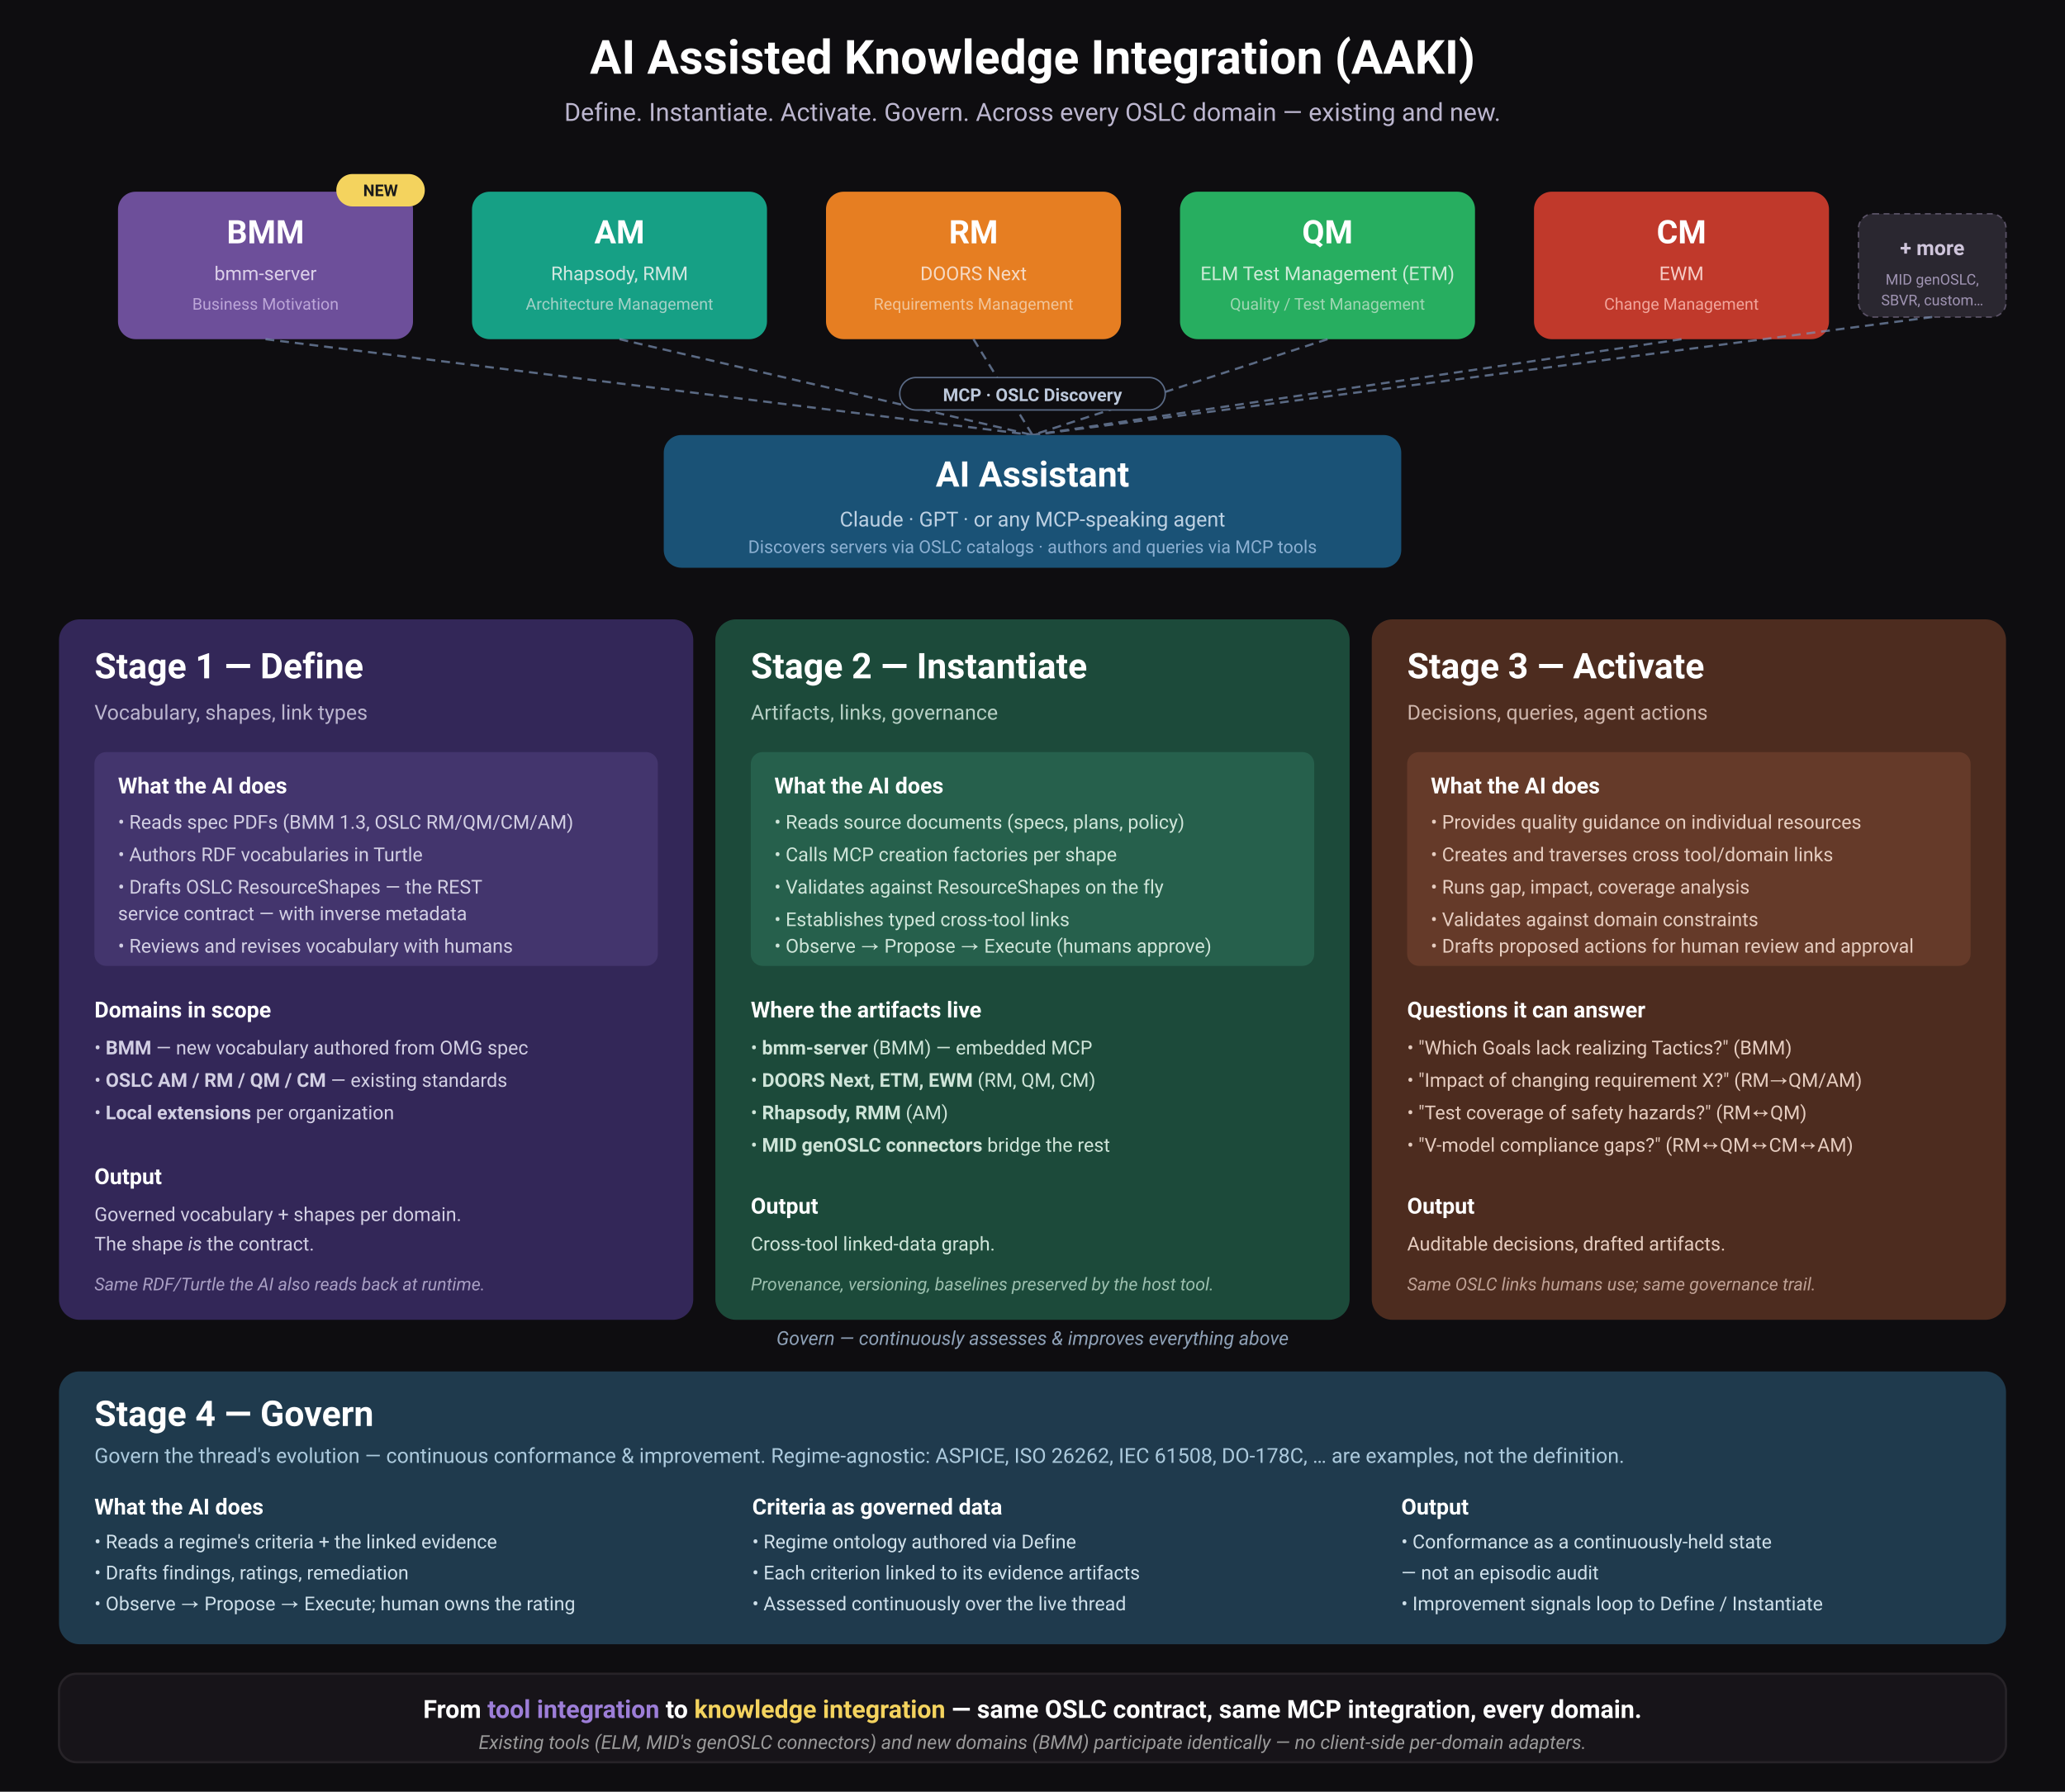
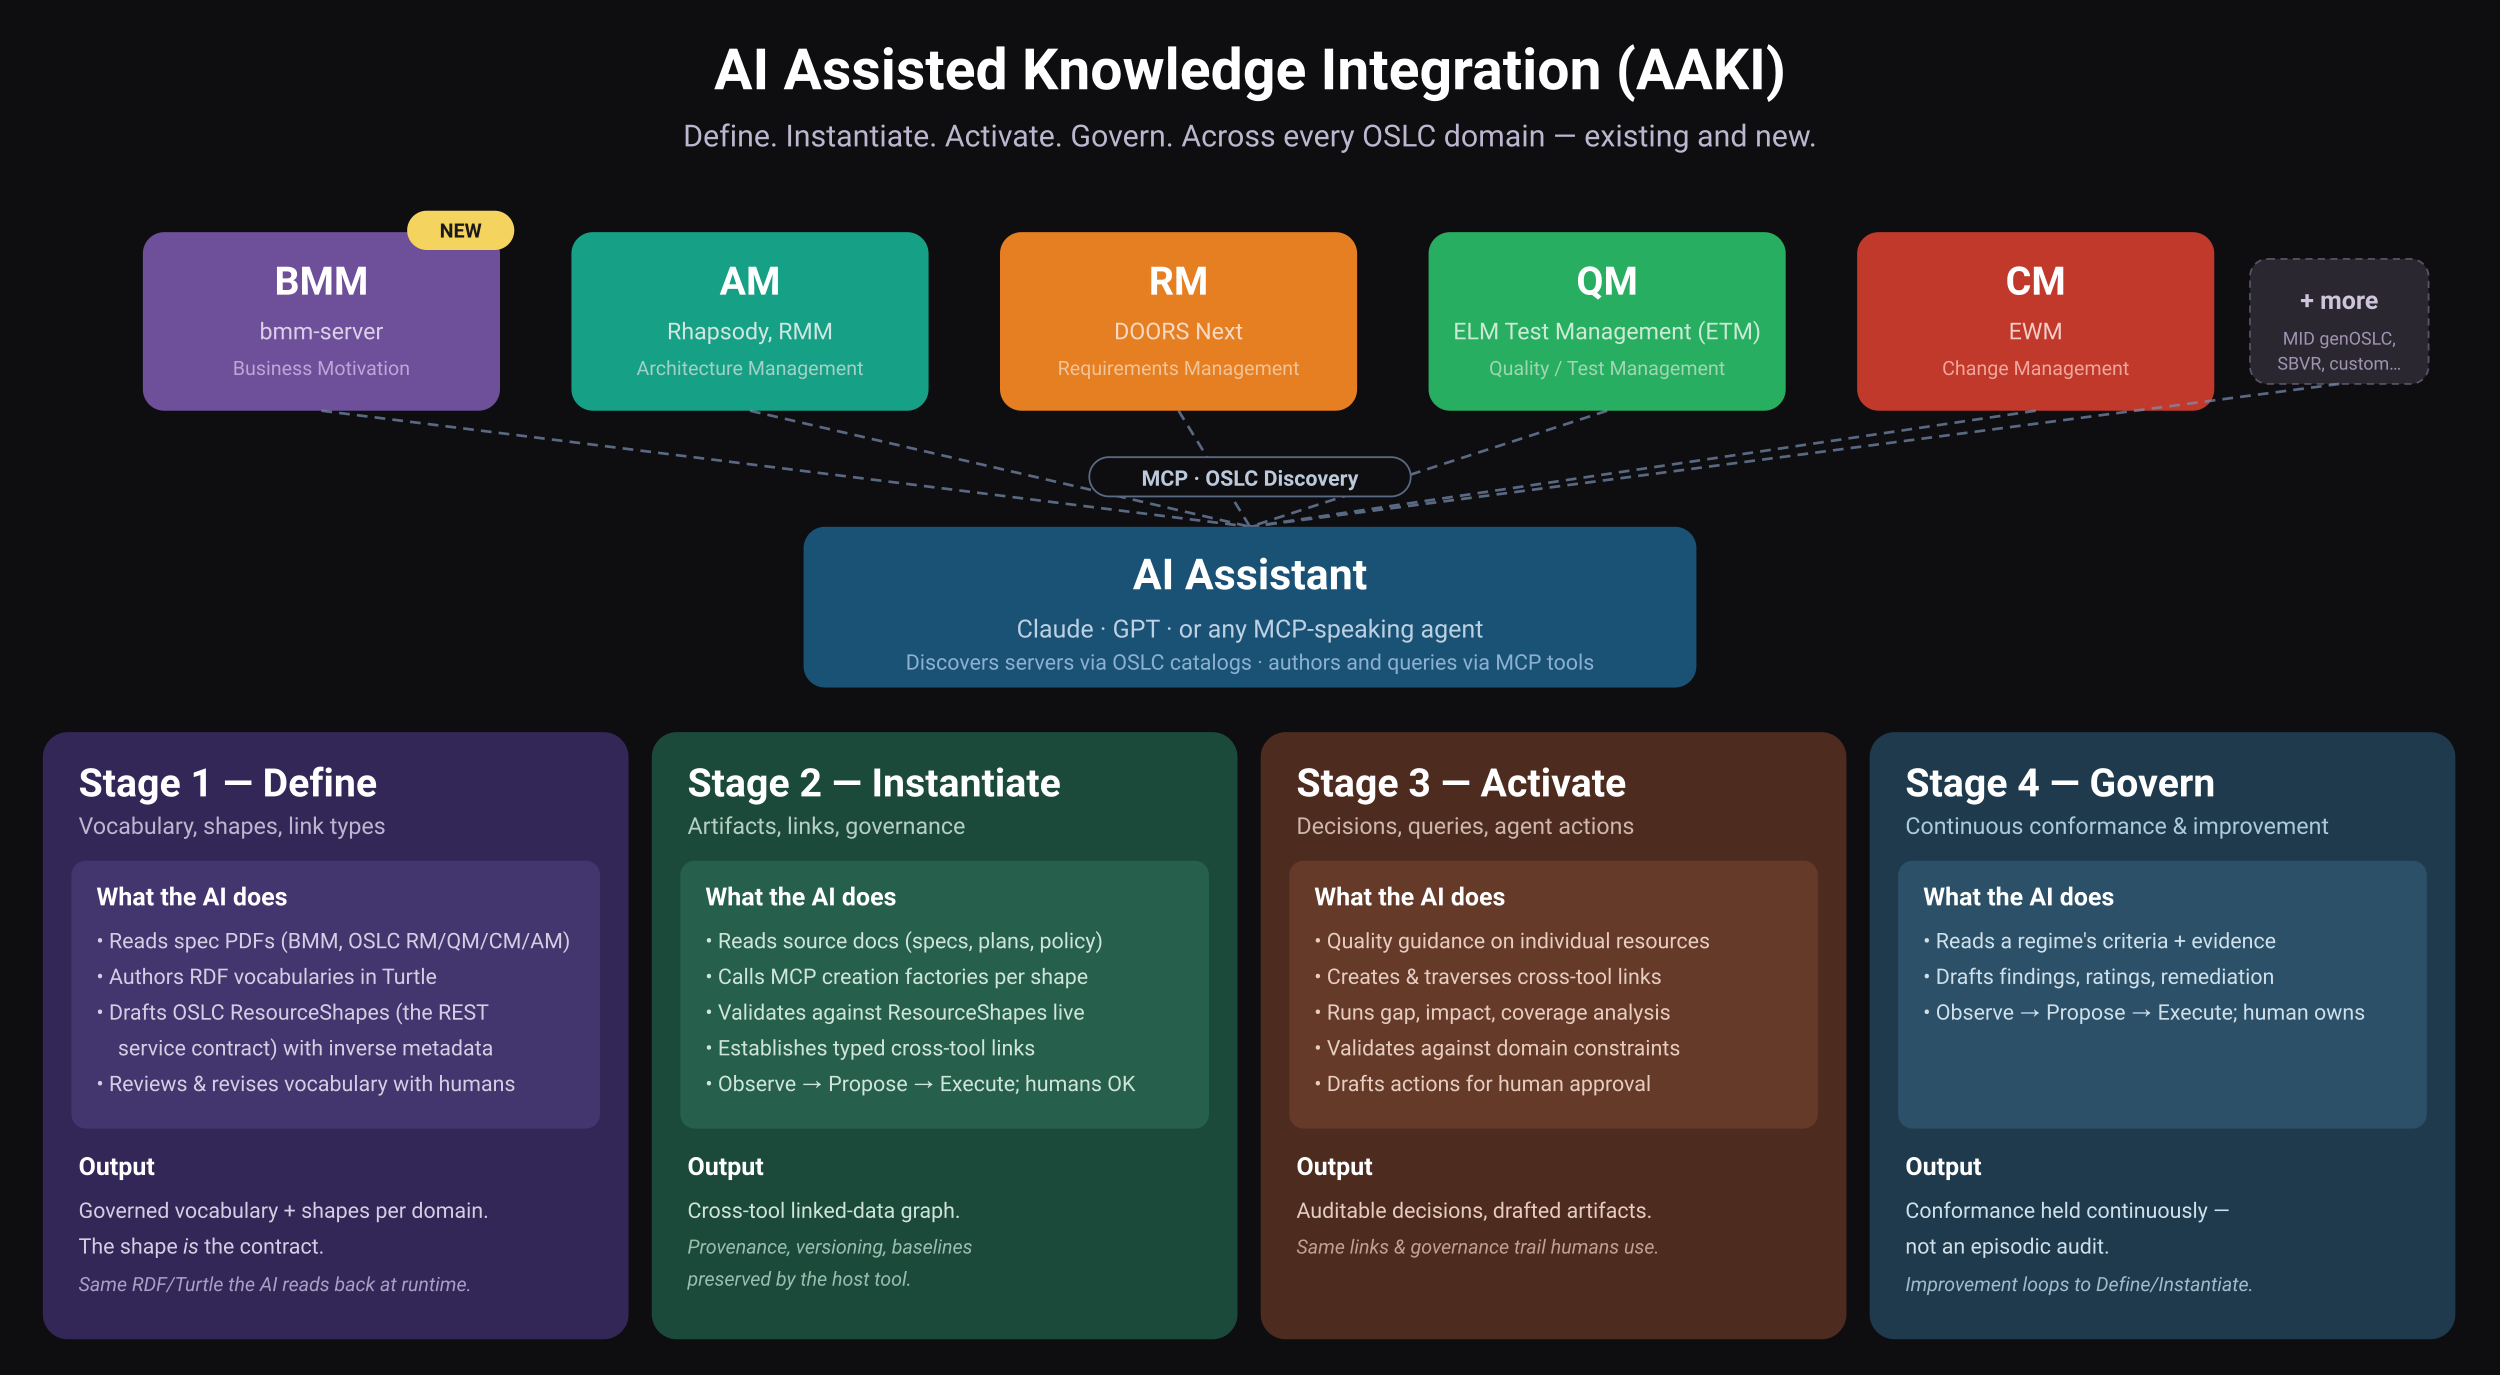
- <svg xmlns="http://www.w3.org/2000/svg" viewBox="0 0 1400 1215" font-family="-apple-system, BlinkMacSystemFont, 'Segoe UI', Roboto, Helvetica, Arial, sans-serif">
+ <svg xmlns="http://www.w3.org/2000/svg" viewBox="0 0 1400 770" font-family="-apple-system, BlinkMacSystemFont, 'Segoe UI', Roboto, Helvetica, Arial, sans-serif">
  <defs>
    <marker id="dot" viewBox="0 0 8 8" refX="4" refY="4" markerWidth="6" markerHeight="6">
      <circle cx="4" cy="4" r="3" fill="#7a90b3" />
    </marker>
  </defs>
-   <rect width="1400" height="1215" fill="#0e0d10" />
+   <rect width="1400" height="770" fill="#0e0d10" />
  <text x="700" y="50" fill="#ffffff" font-size="32" font-weight="700" text-anchor="middle">AI Assisted Knowledge Integration (AAKI)</text>
  <text x="700" y="82" fill="#bcb6cf" font-size="17" text-anchor="middle">Define. Instantiate. Activate. Govern. Across every OSLC domain — existing and new.</text>
  <g font-family="-apple-system, BlinkMacSystemFont, 'Segoe UI', Roboto, sans-serif">
    <g transform="translate(80, 130)">
      <rect width="200" height="100" rx="12" fill="#6d4f9a" />
      <rect x="148" y="-12" width="60" height="22" rx="11" fill="#f4d35e" />
      <text x="178" y="3" fill="#1a1a1a" font-size="11" font-weight="700" text-anchor="middle">NEW</text>
      <text x="100" y="35" fill="#ffffff" font-size="22" font-weight="700" text-anchor="middle">BMM</text>
      <text x="100" y="60" fill="#dcd0e9" font-size="13" text-anchor="middle">bmm-server</text>
      <text x="100" y="80" fill="#bca6d8" font-size="11" text-anchor="middle">Business Motivation</text>
    </g>
    <g transform="translate(320, 130)">
      <rect width="200" height="100" rx="12" fill="#16a085" />
      <text x="100" y="35" fill="#ffffff" font-size="22" font-weight="700" text-anchor="middle">AM</text>
      <text x="100" y="60" fill="#cfe7e0" font-size="13" text-anchor="middle">Rhapsody, RMM</text>
      <text x="100" y="80" fill="#a3d1c7" font-size="11" text-anchor="middle">Architecture Management</text>
    </g>
    <g transform="translate(560, 130)">
      <rect width="200" height="100" rx="12" fill="#e67e22" />
      <text x="100" y="35" fill="#ffffff" font-size="22" font-weight="700" text-anchor="middle">RM</text>
      <text x="100" y="60" fill="#f6dac4" font-size="13" text-anchor="middle">DOORS Next</text>
      <text x="100" y="80" fill="#f1c498" font-size="11" text-anchor="middle">Requirements Management</text>
    </g>
    <g transform="translate(800, 130)">
      <rect width="200" height="100" rx="12" fill="#27ae60" />
      <text x="100" y="35" fill="#ffffff" font-size="22" font-weight="700" text-anchor="middle">QM</text>
      <text x="100" y="60" fill="#ccebd6" font-size="13" text-anchor="middle">ELM Test Management (ETM)</text>
      <text x="100" y="80" fill="#a0d6b3" font-size="11" text-anchor="middle">Quality / Test Management</text>
    </g>
    <g transform="translate(1040, 130)">
      <rect width="200" height="100" rx="12" fill="#c0392b" />
      <text x="100" y="35" fill="#ffffff" font-size="22" font-weight="700" text-anchor="middle">CM</text>
      <text x="100" y="60" fill="#f6cdc7" font-size="13" text-anchor="middle">EWM</text>
      <text x="100" y="80" fill="#f1a59b" font-size="11" text-anchor="middle">Change Management</text>
    </g>
    <g transform="translate(1260, 145)">
      <rect width="100" height="70" rx="10" fill="#2a2730" stroke="#5a5266" stroke-dasharray="4,3" />
      <text x="50" y="28" fill="#cfc5db" font-size="14" font-weight="700" text-anchor="middle">+ more</text>
      <text x="50" y="48" fill="#a094b3" font-size="10" text-anchor="middle">MID genOSLC,</text>
      <text x="50" y="62" fill="#a094b3" font-size="10" text-anchor="middle">SBVR, custom…</text>
    </g>
  </g>
  <g stroke="#7a90b3" stroke-width="1.5" fill="none" opacity="0.7">
    <line x1="180" y1="230" x2="700" y2="295" stroke-dasharray="6,4" />
    <line x1="420" y1="230" x2="700" y2="295" stroke-dasharray="6,4" />
    <line x1="660" y1="230" x2="700" y2="295" stroke-dasharray="6,4" />
    <line x1="900" y1="230" x2="700" y2="295" stroke-dasharray="6,4" />
    <line x1="1140" y1="230" x2="700" y2="295" stroke-dasharray="6,4" />
    <line x1="1310" y1="215" x2="700" y2="295" stroke-dasharray="6,4" />
  </g>
  <g transform="translate(700, 270)">
    <rect x="-90" y="-14" width="180" height="22" rx="11" fill="#0e0d10" stroke="#5a6a85" />
    <text y="2" fill="#bcc8db" font-size="12" font-weight="600" text-anchor="middle">MCP · OSLC Discovery</text>
  </g>
  <g transform="translate(450, 295)">
    <rect width="500" height="90" rx="12" fill="#1a5276" />
    <text x="250" y="35" fill="#ffffff" font-size="24" font-weight="700" text-anchor="middle">AI Assistant</text>
    <text x="250" y="62" fill="#bdd1e3" font-size="14" text-anchor="middle">Claude · GPT · or any MCP-speaking agent</text>
    <text x="250" y="80" fill="#8cb0d2" font-size="12" text-anchor="middle">Discovers servers via OSLC catalogs · authors and queries via MCP tools</text>
  </g>
-   <g transform="translate(40, 420)">
-     <rect width="430" height="475" rx="14" fill="#332758" />
-     <text x="24" y="40" fill="#ffffff" font-size="24" font-weight="700">Stage 1 — Define</text>
-     <text x="24" y="68" fill="#bcb6cf" font-size="14">Vocabulary, shapes, link types</text>
-     <rect x="24" y="90" width="382" height="145" rx="8" fill="#43356d" />
-     <text x="40" y="118" fill="#ffffff" font-size="15" font-weight="700">What the AI does</text>
-     <text x="40" y="142" fill="#d2cfe3" font-size="13">• Reads spec PDFs (BMM 1.3, OSLC RM/QM/CM/AM)</text>
-     <text x="40" y="164" fill="#d2cfe3" font-size="13">• Authors RDF vocabularies in Turtle</text>
-     <text x="40" y="186" fill="#d2cfe3" font-size="13">• Drafts OSLC ResourceShapes — the REST</text>
-     <text x="40" y="204" fill="#d2cfe3" font-size="13">  service contract — with inverse metadata</text>
-     <text x="40" y="226" fill="#d2cfe3" font-size="13">• Reviews and revises vocabulary with humans</text>
-     <text x="24" y="270" fill="#ffffff" font-size="15" font-weight="700">Domains in scope</text>
-     <text x="24" y="295" fill="#d2cfe3" font-size="13">• <tspan font-weight="700">BMM</tspan> — new vocabulary authored from OMG spec</text>
-     <text x="24" y="317" fill="#d2cfe3" font-size="13">• <tspan font-weight="700">OSLC AM / RM / QM / CM</tspan> — existing standards</text>
-     <text x="24" y="339" fill="#d2cfe3" font-size="13">• <tspan font-weight="700">Local extensions</tspan> per organization</text>
-     <text x="24" y="383" fill="#ffffff" font-size="15" font-weight="700">Output</text>
-     <text x="24" y="408" fill="#d2cfe3" font-size="13">Governed vocabulary + shapes per domain.</text>
-     <text x="24" y="428" fill="#d2cfe3" font-size="13">The shape <tspan font-style="italic">is</tspan> the contract.</text>
-     <text x="24" y="455" fill="#a99fc4" font-size="12" font-style="italic">Same RDF/Turtle the AI also reads back at runtime.</text>
+   <g transform="translate(24, 410)">
+     <rect width="328" height="340" rx="14" fill="#332758" />
+     <text x="20" y="36" fill="#ffffff" font-size="22" font-weight="700">Stage 1 — Define</text>
+     <text x="20" y="57" fill="#bcb6cf" font-size="13">Vocabulary, shapes, link types</text>
+     <rect x="16" y="72" width="296" height="150" rx="8" fill="#43356d" />
+     <text x="30" y="97" fill="#ffffff" font-size="14" font-weight="700">What the AI does</text>
+     <text x="30" y="121" fill="#d2cfe3" font-size="12">• Reads spec PDFs (BMM, OSLC RM/QM/CM/AM)</text>
+     <text x="30" y="141" fill="#d2cfe3" font-size="12">• Authors RDF vocabularies in Turtle</text>
+     <text x="30" y="161" fill="#d2cfe3" font-size="12">• Drafts OSLC ResourceShapes (the REST</text>
+     <text x="42" y="181" fill="#d2cfe3" font-size="12">service contract) with inverse metadata</text>
+     <text x="30" y="201" fill="#d2cfe3" font-size="12">• Reviews &amp; revises vocabulary with humans</text>
+     <text x="20" y="248" fill="#ffffff" font-size="14" font-weight="700">Output</text>
+     <text x="20" y="272" fill="#d2cfe3" font-size="12">Governed vocabulary + shapes per domain.</text>
+     <text x="20" y="292" fill="#d2cfe3" font-size="12">The shape <tspan font-style="italic">is</tspan> the contract.</text>
+     <text x="20" y="313" fill="#a99fc4" font-size="11" font-style="italic">Same RDF/Turtle the AI reads back at runtime.</text>
  </g>
-   <g transform="translate(485, 420)">
-     <rect width="430" height="475" rx="14" fill="#1c4a3a" />
-     <text x="24" y="40" fill="#ffffff" font-size="24" font-weight="700">Stage 2 — Instantiate</text>
-     <text x="24" y="68" fill="#b6cfc4" font-size="14">Artifacts, links, governance</text>
-     <rect x="24" y="90" width="382" height="145" rx="8" fill="#26604c" />
-     <text x="40" y="118" fill="#ffffff" font-size="15" font-weight="700">What the AI does</text>
-     <text x="40" y="142" fill="#cfe5d9" font-size="13">• Reads source documents (specs, plans, policy)</text>
-     <text x="40" y="164" fill="#cfe5d9" font-size="13">• Calls MCP creation factories per shape</text>
-     <text x="40" y="186" fill="#cfe5d9" font-size="13">• Validates against ResourceShapes on the fly</text>
-     <text x="40" y="208" fill="#cfe5d9" font-size="13">• Establishes typed cross-tool links</text>
-     <text x="40" y="226" fill="#cfe5d9" font-size="13">• Observe → Propose → Execute (humans approve)</text>
-     <text x="24" y="270" fill="#ffffff" font-size="15" font-weight="700">Where the artifacts live</text>
-     <text x="24" y="295" fill="#cfe5d9" font-size="13">• <tspan font-weight="700">bmm-server</tspan> (BMM) — embedded MCP</text>
-     <text x="24" y="317" fill="#cfe5d9" font-size="13">• <tspan font-weight="700">DOORS Next, ETM, EWM</tspan> (RM, QM, CM)</text>
-     <text x="24" y="339" fill="#cfe5d9" font-size="13">• <tspan font-weight="700">Rhapsody, RMM</tspan> (AM)</text>
-     <text x="24" y="361" fill="#cfe5d9" font-size="13">• <tspan font-weight="700">MID genOSLC connectors</tspan> bridge the rest</text>
-     <text x="24" y="403" fill="#ffffff" font-size="15" font-weight="700">Output</text>
-     <text x="24" y="428" fill="#cfe5d9" font-size="13">Cross-tool linked-data graph.</text>
-     <text x="24" y="455" fill="#9bbfae" font-size="12" font-style="italic">Provenance, versioning, baselines preserved by the host tool.</text>
+   <g transform="translate(365, 410)">
+     <rect width="328" height="340" rx="14" fill="#1c4a3a" />
+     <text x="20" y="36" fill="#ffffff" font-size="22" font-weight="700">Stage 2 — Instantiate</text>
+     <text x="20" y="57" fill="#b6cfc4" font-size="13">Artifacts, links, governance</text>
+     <rect x="16" y="72" width="296" height="150" rx="8" fill="#26604c" />
+     <text x="30" y="97" fill="#ffffff" font-size="14" font-weight="700">What the AI does</text>
+     <text x="30" y="121" fill="#cfe5d9" font-size="12">• Reads source docs (specs, plans, policy)</text>
+     <text x="30" y="141" fill="#cfe5d9" font-size="12">• Calls MCP creation factories per shape</text>
+     <text x="30" y="161" fill="#cfe5d9" font-size="12">• Validates against ResourceShapes live</text>
+     <text x="30" y="181" fill="#cfe5d9" font-size="12">• Establishes typed cross-tool links</text>
+     <text x="30" y="201" fill="#cfe5d9" font-size="12">• Observe → Propose → Execute; humans OK</text>
+     <text x="20" y="248" fill="#ffffff" font-size="14" font-weight="700">Output</text>
+     <text x="20" y="272" fill="#cfe5d9" font-size="12">Cross-tool linked-data graph.</text>
+     <text x="20" y="292" fill="#9bbfae" font-size="11" font-style="italic">Provenance, versioning, baselines</text>
+     <text x="20" y="310" fill="#9bbfae" font-size="11" font-style="italic">preserved by the host tool.</text>
  </g>
-   <g transform="translate(930, 420)">
-     <rect width="430" height="475" rx="14" fill="#4d2c1f" />
-     <text x="24" y="40" fill="#ffffff" font-size="24" font-weight="700">Stage 3 — Activate</text>
-     <text x="24" y="68" fill="#cfb6ac" font-size="14">Decisions, queries, agent actions</text>
-     <rect x="24" y="90" width="382" height="145" rx="8" fill="#653a29" />
-     <text x="40" y="118" fill="#ffffff" font-size="15" font-weight="700">What the AI does</text>
-     <text x="40" y="142" fill="#e6cdc0" font-size="13">• Provides quality guidance on individual resources</text>
-     <text x="40" y="164" fill="#e6cdc0" font-size="13">• Creates and traverses cross tool/domain links</text>
-     <text x="40" y="186" fill="#e6cdc0" font-size="13">• Runs gap, impact, coverage analysis</text>
-     <text x="40" y="208" fill="#e6cdc0" font-size="13">• Validates against domain constraints</text>
-     <text x="40" y="226" fill="#e6cdc0" font-size="13">• Drafts proposed actions for human review and approval</text>
-     <text x="24" y="270" fill="#ffffff" font-size="15" font-weight="700">Questions it can answer</text>
-     <text x="24" y="295" fill="#e6cdc0" font-size="13">• "Which Goals lack realizing Tactics?" (BMM)</text>
-     <text x="24" y="317" fill="#e6cdc0" font-size="13">• "Impact of changing requirement X?" (RM→QM/AM)</text>
-     <text x="24" y="339" fill="#e6cdc0" font-size="13">• "Test coverage of safety hazards?" (RM↔QM)</text>
-     <text x="24" y="361" fill="#e6cdc0" font-size="13">• "V-model compliance gaps?" (RM↔QM↔CM↔AM)</text>
-     <text x="24" y="403" fill="#ffffff" font-size="15" font-weight="700">Output</text>
-     <text x="24" y="428" fill="#e6cdc0" font-size="13">Auditable decisions, drafted artifacts.</text>
-     <text x="24" y="455" fill="#bfa195" font-size="12" font-style="italic">Same OSLC links humans use; same governance trail.</text>
+   <g transform="translate(706, 410)">
+     <rect width="328" height="340" rx="14" fill="#4d2c1f" />
+     <text x="20" y="36" fill="#ffffff" font-size="22" font-weight="700">Stage 3 — Activate</text>
+     <text x="20" y="57" fill="#cfb6ac" font-size="13">Decisions, queries, agent actions</text>
+     <rect x="16" y="72" width="296" height="150" rx="8" fill="#653a29" />
+     <text x="30" y="97" fill="#ffffff" font-size="14" font-weight="700">What the AI does</text>
+     <text x="30" y="121" fill="#e6cdc0" font-size="12">• Quality guidance on individual resources</text>
+     <text x="30" y="141" fill="#e6cdc0" font-size="12">• Creates &amp; traverses cross-tool links</text>
+     <text x="30" y="161" fill="#e6cdc0" font-size="12">• Runs gap, impact, coverage analysis</text>
+     <text x="30" y="181" fill="#e6cdc0" font-size="12">• Validates against domain constraints</text>
+     <text x="30" y="201" fill="#e6cdc0" font-size="12">• Drafts actions for human approval</text>
+     <text x="20" y="248" fill="#ffffff" font-size="14" font-weight="700">Output</text>
+     <text x="20" y="272" fill="#e6cdc0" font-size="12">Auditable decisions, drafted artifacts.</text>
+     <text x="20" y="292" fill="#bfa195" font-size="11" font-style="italic">Same links &amp; governance trail humans use.</text>
  </g>
-   <text x="700" y="912" fill="#8fa2b8" font-size="13" text-anchor="middle" font-style="italic">Govern — continuously assesses &amp; improves everything above</text>
-   <g transform="translate(40, 930)">
-     <rect width="1320" height="185" rx="14" fill="#1f3a4d" />
-     <text x="24" y="37" fill="#ffffff" font-size="24" font-weight="700">Stage 4 — Govern</text>
-     <text x="24" y="62" fill="#accadd" font-size="14">Govern the thread's evolution — continuous conformance &amp; improvement. Regime-agnostic: ASPICE, ISO 26262, IEC 61508, DO-178C, … are examples, not the definition.</text>
-     <text x="24" y="97" fill="#ffffff" font-size="15" font-weight="700">What the AI does</text>
-     <text x="24" y="120" fill="#cfe0ea" font-size="13">• Reads a regime's criteria + the linked evidence</text>
-     <text x="24" y="141" fill="#cfe0ea" font-size="13">• Drafts findings, ratings, remediation</text>
-     <text x="24" y="162" fill="#cfe0ea" font-size="13">• Observe → Propose → Execute; human owns the rating</text>
-     <text x="470" y="97" fill="#ffffff" font-size="15" font-weight="700">Criteria as governed data</text>
-     <text x="470" y="120" fill="#cfe0ea" font-size="13">• Regime ontology authored via Define</text>
-     <text x="470" y="141" fill="#cfe0ea" font-size="13">• Each criterion linked to its evidence artifacts</text>
-     <text x="470" y="162" fill="#cfe0ea" font-size="13">• Assessed continuously over the live thread</text>
-     <text x="910" y="97" fill="#ffffff" font-size="15" font-weight="700">Output</text>
-     <text x="910" y="120" fill="#cfe0ea" font-size="13">• Conformance as a continuously-held state</text>
-     <text x="910" y="141" fill="#cfe0ea" font-size="13">  — not an episodic audit</text>
-     <text x="910" y="162" fill="#cfe0ea" font-size="13">• Improvement signals loop to Define / Instantiate</text>
+   <g transform="translate(1047, 410)">
+     <rect width="328" height="340" rx="14" fill="#1f3a4d" />
+     <text x="20" y="36" fill="#ffffff" font-size="22" font-weight="700">Stage 4 — Govern</text>
+     <text x="20" y="57" fill="#accadd" font-size="13">Continuous conformance &amp; improvement</text>
+     <rect x="16" y="72" width="296" height="150" rx="8" fill="#2b5068" />
+     <text x="30" y="97" fill="#ffffff" font-size="14" font-weight="700">What the AI does</text>
+     <text x="30" y="121" fill="#cfe0ea" font-size="12">• Reads a regime's criteria + evidence</text>
+     <text x="30" y="141" fill="#cfe0ea" font-size="12">• Drafts findings, ratings, remediation</text>
+     <text x="30" y="161" fill="#cfe0ea" font-size="12">• Observe → Propose → Execute; human owns</text>
+     <text x="20" y="248" fill="#ffffff" font-size="14" font-weight="700">Output</text>
+     <text x="20" y="272" fill="#cfe0ea" font-size="12">Conformance held continuously —</text>
+     <text x="20" y="292" fill="#cfe0ea" font-size="12">not an episodic audit.</text>
+     <text x="20" y="313" fill="#9fbccb" font-size="11" font-style="italic">Improvement loops to Define/Instantiate.</text>
  </g>
-   <rect x="40" y="1135" width="1320" height="60" rx="12" fill="#171419" stroke="#272328" stroke-width="1.5" />
-   <text x="700" y="1165" fill="#ffffff" font-size="17" font-weight="700" text-anchor="middle">From <tspan fill="#9d7ed8">tool integration</tspan> to <tspan fill="#f4d35e">knowledge integration</tspan> — same OSLC contract, same MCP integration, every domain.</text>
-   <text x="700" y="1186" fill="#9a9a9a" font-size="13" text-anchor="middle" font-style="italic">Existing tools (ELM, MID's genOSLC connectors) and new domains (BMM) participate identically — no client-side per-domain adapters.</text>
</svg>
